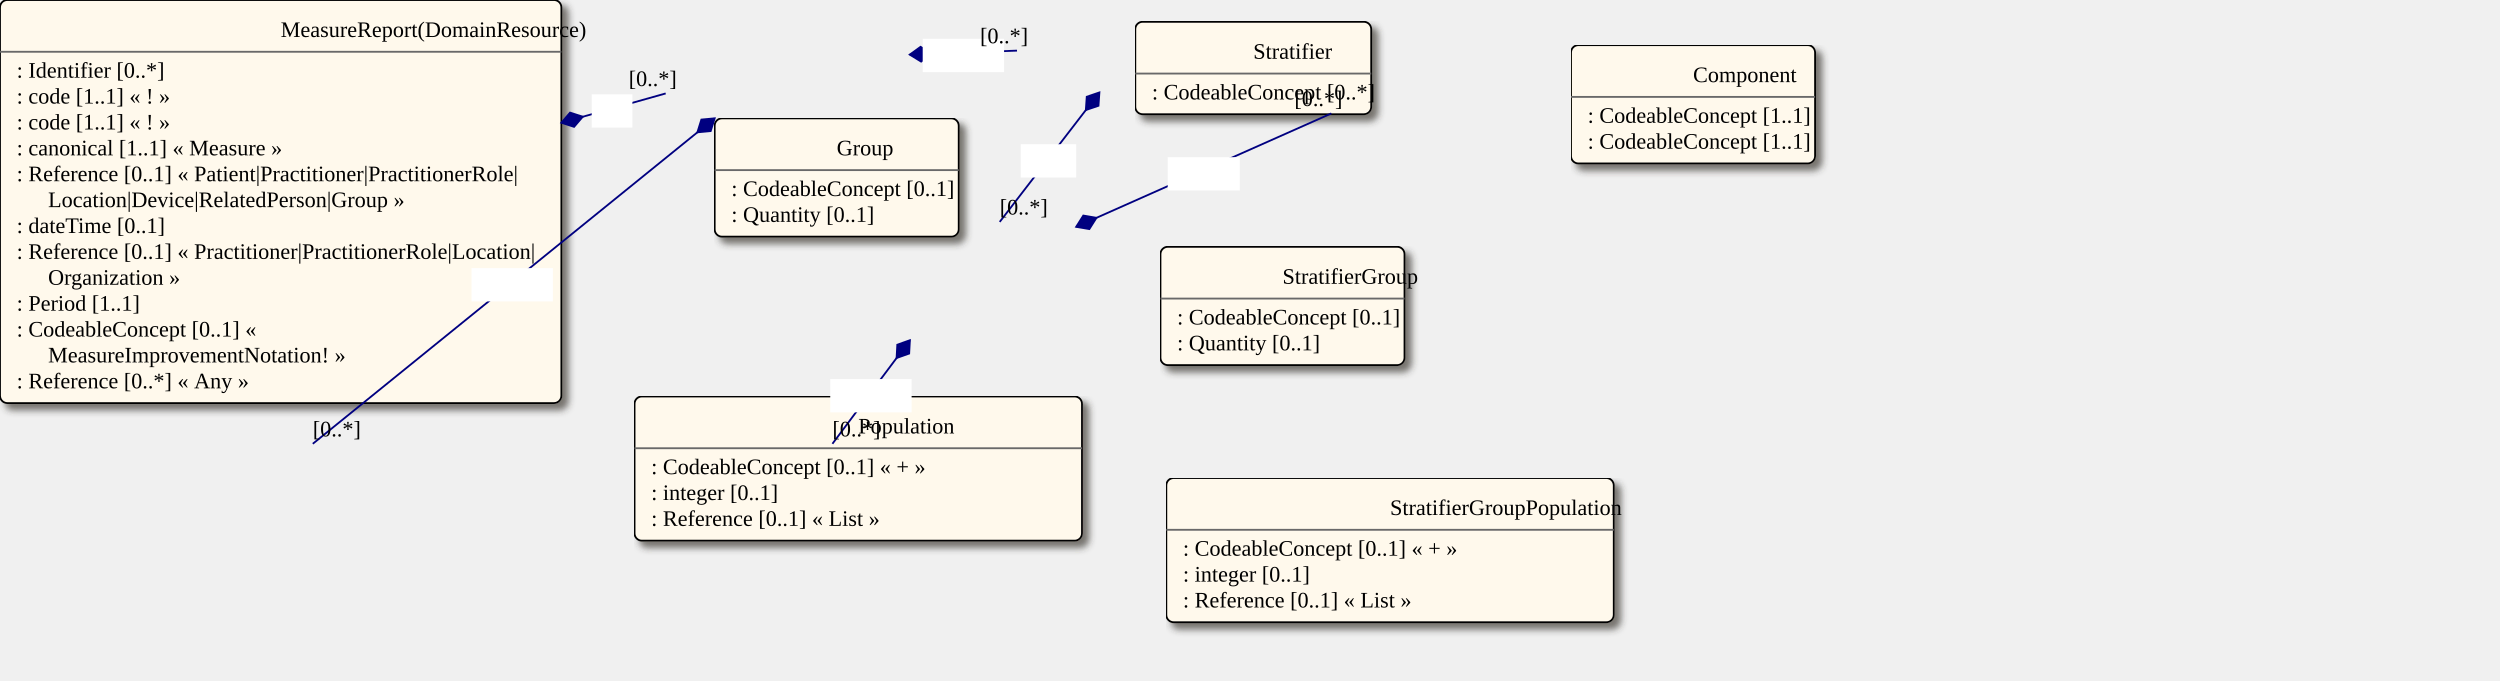
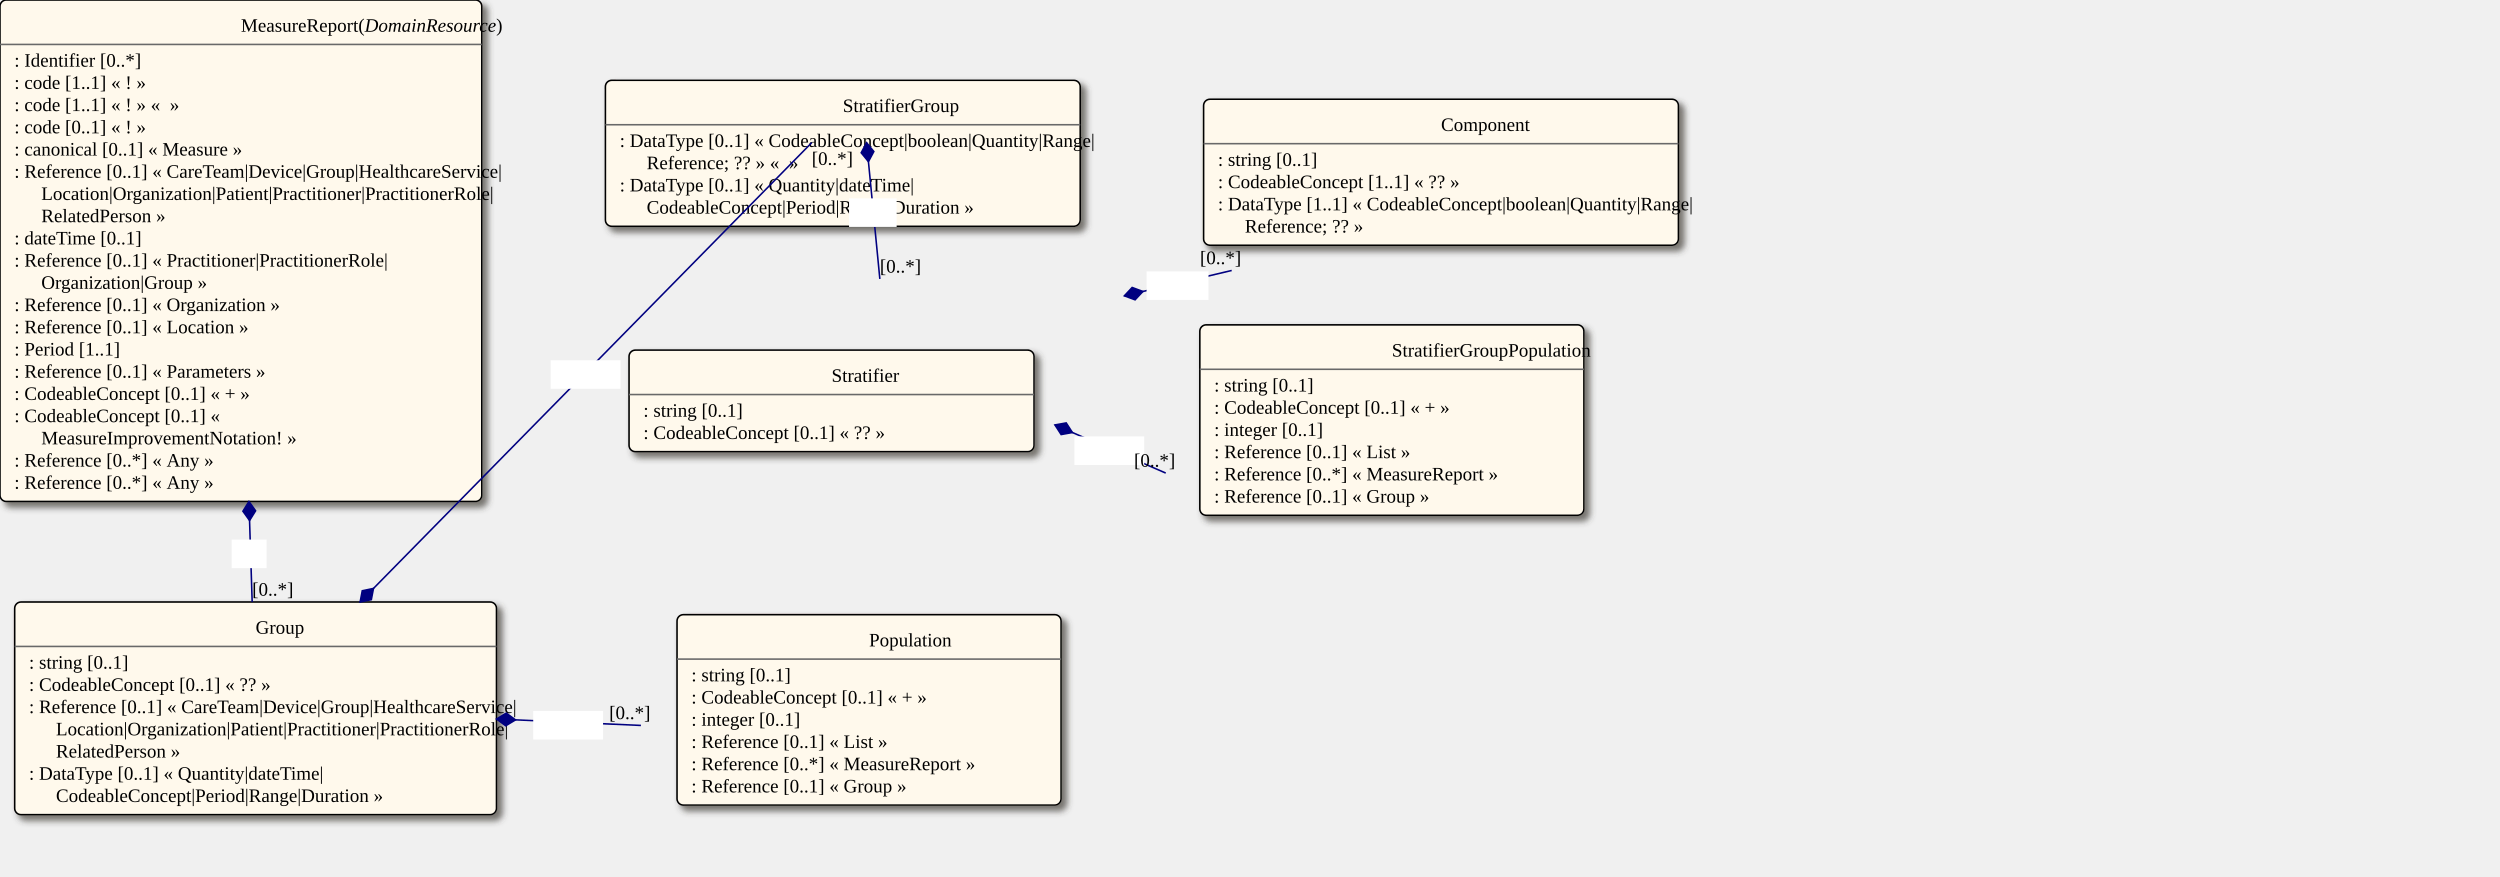
- <svg xmlns="http://www.w3.org/2000/svg" xmlns:xlink="http://www.w3.org/1999/xlink" id="n452" version="1.1" width="1352.0" height="368.0">
-   <defs id="defs11">
-     <filter id="shadow1" x="0" y="0" width="200%" height="200%">
-       <feOffset result="offOut" in="SourceGraphic" dx="3" dy="3" id="feOffset2" />
-       <feColorMatrix result="matrixOut" in="offOut" type="matrix" values="0.2 0 0 0 0 0 0.2 0 0 0 0 0 0.2 0 0 0 0 0 1 0" id="feColorMatrix4" />
-       <feGaussianBlur result="blurOut" in="matrixOut" stdDeviation="2" id="feGaussianBlur6" />
-       <feBlend in="SourceGraphic" in2="blurOut" mode="normal" id="feBlend8" />
+ <svg xmlns="http://www.w3.org/2000/svg" xmlns:xlink="http://www.w3.org/1999/xlink" id="n916" version="1.1" width="1575.321" height="552.488">
+   <defs id="defs128551">
+     <filter id="shadow1" x="-0.022" y="-0.083" width="1.056" height="1.212">
+       <feOffset result="offOut" in="SourceGraphic" dx="3" dy="3" id="feOffset128542" />
+       <feColorMatrix result="matrixOut" in="offOut" type="matrix" values="0.2 0 0 0 0 0 0.2 0 0 0 0 0 0.2 0 0 0 0 0 1 0" id="feColorMatrix128544" />
+       <feGaussianBlur result="blurOut" in="matrixOut" stdDeviation="2" id="feGaussianBlur128546" />
+       <feBlend in="SourceGraphic" in2="blurOut" mode="normal" id="feBlend128548" />
    </filter>
  </defs>
-   <g id="n453">
-     <rect id="MeasureReport" x="0.0" y="0.0" rx="4" ry="4" width="303.6" height="218.0" filter="url(#shadow1)" style="fill:#fff9ec;stroke:black;stroke-width:1" />
-     <line id="n454" x1="0.0" y1="28.0" x2="303.6" y2="28.0" style="stroke:dimgrey;stroke-width:1" />
-     <text id="n455" x="151.8" y="20.0" fill="black" class="diagram-class-title  diagram-class-resource">MeasureReport<tspan class="diagram-class-title-link" id="tspan16"> (<a xlink:href="domainresource.html" class="diagram-class-reference" id="n456">DomainResource</a>
- )</tspan>
+   <g id="n917">
+     <rect id="MeasureReport" x="0.0" y="0.0" rx="4" ry="4" width="303.6" height="316.0" filter="url(#shadow1)" style="fill:#fff9ec;stroke:black;stroke-width:1" />
+     <line id="n918" x1="0.0" y1="28.0" x2="303.6" y2="28.0" style="stroke:dimgrey;stroke-width:1" />
+     <text id="n919" x="151.8" y="20.0" fill="black" class="diagram-class-title  diagram-class-resource">MeasureReport<tspan class="diagram-class-title-link" id="tspan128556"> (<a id="n920" xlink:href="domainresource.html#DomainResource" class="diagram-class-reference" style="font-style: italic">DomainResource</a>)</tspan>
    </text>
-     <text id="n457" x="6.0" y="42.0" fill="black" class="diagram-class-detail">
-       <a xlink:href="measurereport-definitions.html#MeasureReport.identifier" id="n458" />
-  : <a xlink:href="datatypes.html#Identifier" id="n459">Identifier</a>
-  [0..*]</text>
-     <text id="n463" x="6.0" y="56.0" fill="black" class="diagram-class-detail">
-       <a xlink:href="measurereport-definitions.html#MeasureReport.status" id="n464" />
-  : <a xlink:href="datatypes.html#code" id="n465">code</a>
-  [1..1] « <a xlink:href="valueset-measure-report-status.html" id="n466" />
- ! »</text>
-     <text id="n473" x="6.0" y="70.0" fill="black" class="diagram-class-detail">
-       <a xlink:href="measurereport-definitions.html#MeasureReport.type" id="n474" />
-  : <a xlink:href="datatypes.html#code" id="n475">code</a>
-  [1..1] « <a xlink:href="valueset-measure-report-type.html" id="n476" />
- ! »</text>
-     <text id="n483" x="6.0" y="84.0" fill="black" class="diagram-class-detail">
-       <a xlink:href="measurereport-definitions.html#MeasureReport.measure" id="n484" />
-  : <a xlink:href="datatypes.html#canonical" id="n485">canonical</a>
-  [1..1] « <a xlink:href="measure.html#Measure" id="n486">Measure</a>
-  »</text>
-     <text id="n491" x="6.0" y="98.0" fill="black" class="diagram-class-detail">
-       <a xlink:href="measurereport-definitions.html#MeasureReport.subject" id="n492" />
-  : <a xlink:href="references.html#Reference" id="n493">Reference</a>
-  [0..1] « <a xlink:href="patient.html#Patient" id="n494">Patient</a>
- |<a xlink:href="practitioner.html#Practitioner" id="n495">Practitioner</a>
- |<a xlink:href="practitionerrole.html#PractitionerRole" id="n496">PractitionerRole</a>
- |</text>
-     <text id="n497" x="26.0" y="112.0" fill="black" class="diagram-class-detail">
-       <a xlink:href="location.html#Location" id="n498">Location</a>
- |<a xlink:href="device.html#Device" id="n499">Device</a>
- |<a xlink:href="relatedperson.html#RelatedPerson" id="n500">RelatedPerson</a>
- |<a xlink:href="group.html#Group" id="n501">Group</a>
-  »</text>
-     <text id="n513" x="6.0" y="126.0" fill="black" class="diagram-class-detail">
-       <a xlink:href="measurereport-definitions.html#MeasureReport.date" id="n514" />
-  : <a xlink:href="datatypes.html#dateTime" id="n515">dateTime</a>
-  [0..1]</text>
-     <text id="n519" x="6.0" y="140.0" fill="black" class="diagram-class-detail">
-       <a xlink:href="measurereport-definitions.html#MeasureReport.reporter" id="n520" />
-  : <a xlink:href="references.html#Reference" id="n521">Reference</a>
-  [0..1] « <a xlink:href="practitioner.html#Practitioner" id="n522">Practitioner</a>
- |<a xlink:href="practitionerrole.html#PractitionerRole" id="n523">PractitionerRole</a>
- |<a xlink:href="location.html#Location" id="n524">Location</a>
- |</text>
-     <text id="n525" x="26.0" y="154.0" fill="black" class="diagram-class-detail">
-       <a xlink:href="organization.html#Organization" id="n526">Organization</a>
-  »</text>
-     <text id="n535" x="6.0" y="168.0" fill="black" class="diagram-class-detail">
-       <a xlink:href="measurereport-definitions.html#MeasureReport.period" id="n536" />
-  : <a xlink:href="datatypes.html#Period" id="n537">Period</a>
-  [1..1]</text>
-     <text id="n541" x="6.0" y="182.0" fill="black" class="diagram-class-detail">
-       <a xlink:href="measurereport-definitions.html#MeasureReport.improvementNotation" id="n542" />
-  : <a xlink:href="datatypes.html#CodeableConcept" id="n543">CodeableConcept</a>
-  [0..1] « <a xlink:href="valueset-measure-improvement-notation.html" id="n544">
-   </a>
+     <text id="n921" x="6.0" y="42.0" fill="black" class="diagram-class-detail">
+       <a id="n922" xlink:href="measurereport-definitions.html#MeasureReport.identifier" /> : <a id="n923" xlink:href="datatypes.html#Identifier">Identifier</a> [0..*]</text>
+     <text id="n927" x="6.0" y="56.0" fill="black" class="diagram-class-detail">
+       <a id="n928" xlink:href="measurereport-definitions.html#MeasureReport.status" /> : <a id="n929" xlink:href="datatypes.html#code">code</a> [1..1] « <a id="n930" xlink:href="valueset-measure-report-status.html" />! »</text>
+     <text id="n937" x="6.0" y="70.0" fill="black" class="diagram-class-detail">
+       <a id="n938" xlink:href="measurereport-definitions.html#MeasureReport.type" /> : <a id="n939" xlink:href="datatypes.html#code">code</a> [1..1] « <a id="n940" xlink:href="valueset-measure-report-type.html" />! » « <a id="n942" style="padding-left: 3px; padding-right: 3px; border: 1px maroon solid; font-weight: bold; color: #301212; background-color: #fdeeee;" xlink:href="conformance-rules.html#constraints" /> »</text>
+     <text id="n951" x="6.0" y="84.0" fill="black" class="diagram-class-detail">
+       <a id="n952" xlink:href="measurereport-definitions.html#MeasureReport.dataUpdateType" /> : <a id="n953" xlink:href="datatypes.html#code">code</a> [0..1] « <a id="n954" xlink:href="valueset-submit-data-update-type.html" />! »</text>
+     <text id="n961" x="6.0" y="98.0" fill="black" class="diagram-class-detail">
+       <a id="n962" xlink:href="measurereport-definitions.html#MeasureReport.measure" /> : <a id="n963" xlink:href="datatypes.html#canonical">canonical</a> [0..1] « <a id="n964" xlink:href="measure.html#Measure">Measure</a> »</text>
+     <text id="n969" x="6.0" y="112.0" fill="black" class="diagram-class-detail">
+       <a id="n970" xlink:href="measurereport-definitions.html#MeasureReport.subject" /> : <a id="n971" xlink:href="references.html#Reference">Reference</a> [0..1] « <a id="n972" xlink:href="careteam.html#CareTeam">CareTeam</a>|<a id="n973" xlink:href="device.html#Device">Device</a>|<a id="n974" xlink:href="group.html#Group">Group</a>|<a id="n975" xlink:href="healthcareservice.html#HealthcareService">HealthcareService</a>|</text>
+     <text id="n976" x="26.0" y="126.0" fill="black" class="diagram-class-detail">
+       <a id="n977" xlink:href="location.html#Location">Location</a>|<a id="n978" xlink:href="organization.html#Organization">Organization</a>|<a id="n979" xlink:href="patient.html#Patient">Patient</a>|<a id="n980" xlink:href="practitioner.html#Practitioner">Practitioner</a>|<a id="n981" xlink:href="practitionerrole.html#PractitionerRole">PractitionerRole</a>|</text>
+     <text id="n982" x="26.0" y="140.0" fill="black" class="diagram-class-detail">
+       <a id="n983" xlink:href="relatedperson.html#RelatedPerson">RelatedPerson</a> »</text>
+     <text id="n999" x="6.0" y="154.0" fill="black" class="diagram-class-detail">
+       <a id="n1000" xlink:href="measurereport-definitions.html#MeasureReport.date" /> : <a id="n1001" xlink:href="datatypes.html#dateTime">dateTime</a> [0..1]</text>
+     <text id="n1005" x="6.0" y="168.0" fill="black" class="diagram-class-detail">
+       <a id="n1006" xlink:href="measurereport-definitions.html#MeasureReport.reporter" /> : <a id="n1007" xlink:href="references.html#Reference">Reference</a> [0..1] « <a id="n1008" xlink:href="practitioner.html#Practitioner">Practitioner</a>|<a id="n1009" xlink:href="practitionerrole.html#PractitionerRole">PractitionerRole</a>|</text>
+     <text id="n1010" x="26.0" y="182.0" fill="black" class="diagram-class-detail">
+       <a id="n1011" xlink:href="organization.html#Organization">Organization</a>|<a id="n1012" xlink:href="group.html#Group">Group</a> »</text>
+     <text id="n1021" x="6.0" y="196.0" fill="black" class="diagram-class-detail">
+       <a id="n1022" xlink:href="measurereport-definitions.html#MeasureReport.reportingVendor" /> : <a id="n1023" xlink:href="references.html#Reference">Reference</a> [0..1] « <a id="n1024" xlink:href="organization.html#Organization">Organization</a> »</text>
+     <text id="n1029" x="6.0" y="210.0" fill="black" class="diagram-class-detail">
+       <a id="n1030" xlink:href="measurereport-definitions.html#MeasureReport.location" /> : <a id="n1031" xlink:href="references.html#Reference">Reference</a> [0..1] « <a id="n1032" xlink:href="location.html#Location">Location</a> »</text>
+     <text id="n1037" x="6.0" y="224.0" fill="black" class="diagram-class-detail">
+       <a id="n1038" xlink:href="measurereport-definitions.html#MeasureReport.period" /> : <a id="n1039" xlink:href="datatypes.html#Period">Period</a> [1..1]</text>
+     <text id="n1043" x="6.0" y="238.0" fill="black" class="diagram-class-detail">
+       <a id="n1044" xlink:href="measurereport-definitions.html#MeasureReport.inputParameters" /> : <a id="n1045" xlink:href="references.html#Reference">Reference</a> [0..1] « <a id="n1046" xlink:href="parameters.html#Parameters">Parameters</a> »</text>
+     <text id="n1051" x="6.0" y="252.0" fill="black" class="diagram-class-detail">
+       <a id="n1052" xlink:href="measurereport-definitions.html#MeasureReport.scoring" /> : <a id="n1053" xlink:href="datatypes.html#CodeableConcept">CodeableConcept</a> [0..1] « <a id="n1054" xlink:href="valueset-measure-scoring.html" />+ »</text>
+     <text id="n1061" x="6.0" y="266.0" fill="black" class="diagram-class-detail">
+       <a id="n1062" xlink:href="measurereport-definitions.html#MeasureReport.improvementNotation" /> : <a id="n1063" xlink:href="datatypes.html#CodeableConcept">CodeableConcept</a> [0..1] « <a id="n1064" xlink:href="valueset-measure-improvement-notation.html" />
    </text>
-     <text id="n546" x="26.0" y="196.0" fill="black" class="diagram-class-detail">
-       <a xlink:href="valueset-measure-improvement-notation.html" id="n547">MeasureImprovementNotation</a>
- ! »</text>
-     <text id="n555" x="6.0" y="210.0" fill="black" class="diagram-class-detail">
-       <a xlink:href="measurereport-definitions.html#MeasureReport.evaluatedResource" id="n556" />
-  : <a xlink:href="references.html#Reference" id="n557">Reference</a>
-  [0..*] « <a xlink:href="resourcelist.html#Any" id="n558">Any</a>
-  »</text>
+     <text id="n1066" x="26.0" y="280.0" fill="black" class="diagram-class-detail">
+       <a id="n1067" xlink:href="valueset-measure-improvement-notation.html">MeasureImprovementNotation</a>! »</text>
+     <text id="n1075" x="6.0" y="294.0" fill="black" class="diagram-class-detail">
+       <a id="n1076" xlink:href="measurereport-definitions.html#MeasureReport.supplementalData" /> : <a id="n1077" xlink:href="references.html#Reference">Reference</a> [0..*] « <a id="n1078" xlink:href="resourcelist.html#Any">Any</a> »</text>
+     <text id="n1083" x="6.0" y="308.0" fill="black" class="diagram-class-detail">
+       <a id="n1084" xlink:href="measurereport-definitions.html#MeasureReport.evaluatedResource" /> : <a id="n1085" xlink:href="references.html#Reference">Reference</a> [0..*] « <a id="n1086" xlink:href="resourcelist.html#Any">Any</a> »</text>
  </g>
-   <g id="n563" transform="translate(26.48584,64)">
-     <rect id="MeasureReport.group" x="360" y="0" rx="4" ry="4" width="132" height="64" style="fill:#fff9ec;stroke:#000000;stroke-width:1;filter:url(#shadow1)" />
-     <line id="n564" x1="360" y1="28" x2="492" y2="28" style="stroke:#696969;stroke-width:1" />
-     <text id="n565" x="426" y="20" class="diagram-class-title" style="fill:#000000">Group</text>
-     <text id="n566" x="366" y="42" class="diagram-class-detail" style="fill:#000000">
-       <a xlink:href="measurereport-definitions.html#MeasureReport.group.code" id="n567" />
-  : <a xlink:href="datatypes.html#CodeableConcept" id="n568">CodeableConcept</a>
-  [0..1]</text>
-     <text id="n572" x="366" y="56" class="diagram-class-detail" style="fill:#000000">
-       <a xlink:href="measurereport-definitions.html#MeasureReport.group.measureScore" id="n573" />
-  : <a xlink:href="datatypes.html#Quantity" id="n574">Quantity</a>
-  [0..1]</text>
+   <g id="n1091">
+     <rect id="MeasureReport.group" x="9.249" y="379.341" rx="4" ry="4" width="303.6" height="134.0" filter="url(#shadow1)" style="fill:#fff9ec;stroke:black;stroke-width:1" />
+     <line id="n1092" x1="9.249" y1="407.341" x2="312.849" y2="407.341" style="stroke:dimgrey;stroke-width:1" />
+     <text id="n1093" x="161.049" y="399.341" fill="black" class="diagram-class-title">Group</text>
+     <text id="n1094" x="15.249" y="421.341" fill="black" class="diagram-class-detail">
+       <a id="n1095" xlink:href="measurereport-definitions.html#MeasureReport.group.linkId" /> : <a id="n1096" xlink:href="datatypes.html#string">string</a> [0..1]</text>
+     <text id="n1100" x="15.249" y="435.341" fill="black" class="diagram-class-detail">
+       <a id="n1101" xlink:href="measurereport-definitions.html#MeasureReport.group.code" /> : <a id="n1102" xlink:href="datatypes.html#CodeableConcept">CodeableConcept</a> [0..1] « <a id="n1103" xlink:href="valueset-measure-group-example.html" />?? »</text>
+     <text id="n1110" x="15.249" y="449.341" fill="black" class="diagram-class-detail">
+       <a id="n1111" xlink:href="measurereport-definitions.html#MeasureReport.group.subject" /> : <a id="n1112" xlink:href="references.html#Reference">Reference</a> [0..1] « <a id="n1113" xlink:href="careteam.html#CareTeam">CareTeam</a>|<a id="n1114" xlink:href="device.html#Device">Device</a>|<a id="n1115" xlink:href="group.html#Group">Group</a>|<a id="n1116" xlink:href="healthcareservice.html#HealthcareService">HealthcareService</a>|</text>
+     <text id="n1117" x="35.249" y="463.341" fill="black" class="diagram-class-detail">
+       <a id="n1118" xlink:href="location.html#Location">Location</a>|<a id="n1119" xlink:href="organization.html#Organization">Organization</a>|<a id="n1120" xlink:href="patient.html#Patient">Patient</a>|<a id="n1121" xlink:href="practitioner.html#Practitioner">Practitioner</a>|<a id="n1122" xlink:href="practitionerrole.html#PractitionerRole">PractitionerRole</a>|</text>
+     <text id="n1123" x="35.249" y="477.341" fill="black" class="diagram-class-detail">
+       <a id="n1124" xlink:href="relatedperson.html#RelatedPerson">RelatedPerson</a> »</text>
+     <text id="n1140" x="15.249" y="491.341" fill="black" class="diagram-class-detail">
+       <a id="n1141" xlink:href="measurereport-definitions.html#MeasureReport.group.measureScore_x_" /> : <a id="n1142" xlink:href="types.html#DataType">DataType</a> [0..1] « <a id="n1143" xlink:href="datatypes.html#Quantity">Quantity</a>|<a id="n1144" xlink:href="datatypes.html#dateTime">dateTime</a>|</text>
+     <text id="n1145" x="35.249" y="505.341" fill="black" class="diagram-class-detail">
+       <a id="n1146" xlink:href="datatypes.html#CodeableConcept">CodeableConcept</a>|<a id="n1147" xlink:href="datatypes.html#Period">Period</a>|<a id="n1148" xlink:href="datatypes.html#Range">Range</a>|<a id="n1149" xlink:href="datatypes.html#Duration">Duration</a> »</text>
  </g>
-   <g id="n578" transform="translate(343.1532,-25.59486)">
-     <rect id="MeasureReport.group.population" x="0" y="240" rx="4" ry="4" width="242" height="78" style="fill:#fff9ec;stroke:#000000;stroke-width:1;filter:url(#shadow1)" />
-     <line id="n579" x1="0" y1="268" x2="242" y2="268" style="stroke:#696969;stroke-width:1" />
-     <text id="n580" x="121" y="260" class="diagram-class-title" style="fill:#000000">Population</text>
-     <text id="n581" x="6" y="282" class="diagram-class-detail" style="fill:#000000">
-       <a xlink:href="measurereport-definitions.html#MeasureReport.group.population.code" id="n582" />
-  : <a xlink:href="datatypes.html#CodeableConcept" id="n583">CodeableConcept</a>
-  [0..1] « <a xlink:href="valueset-measure-population.html" id="n584" />
- + »</text>
-     <text id="n591" x="6" y="296" class="diagram-class-detail" style="fill:#000000">
-       <a xlink:href="measurereport-definitions.html#MeasureReport.group.population.count" id="n592" />
-  : <a xlink:href="datatypes.html#integer" id="n593">integer</a>
-  [0..1]</text>
-     <text id="n597" x="6" y="310" class="diagram-class-detail" style="fill:#000000">
-       <a xlink:href="measurereport-definitions.html#MeasureReport.group.population.subjectResults" id="n598" />
-  : <a xlink:href="references.html#Reference" id="n599">Reference</a>
-  [0..1] « <a xlink:href="list.html#List" id="n600">List</a>
-  »</text>
+   <g id="n1160" transform="translate(22.75744,-15.17163)">
+     <rect id="MeasureReport.group.population" x="403.86" y="402.488" rx="4" ry="4" width="242" height="120" filter="url(#shadow1)" style="fill:#fff9ec;stroke:#000000;stroke-width:1" />
+     <line id="n1161" x1="403.86" y1="430.488" x2="645.86" y2="430.488" style="stroke:#696969;stroke-width:1" />
+     <text id="n1162" x="524.86" y="422.488" fill="#000000" class="diagram-class-title">Population</text>
+     <text id="n1163" x="409.86" y="444.488" fill="#000000" class="diagram-class-detail">
+       <a id="n1164" xlink:href="measurereport-definitions.html#MeasureReport.group.population.linkId" /> : <a id="n1165" xlink:href="datatypes.html#string">string</a> [0..1]</text>
+     <text id="n1169" x="409.86" y="458.488" fill="#000000" class="diagram-class-detail">
+       <a id="n1170" xlink:href="measurereport-definitions.html#MeasureReport.group.population.code" /> : <a id="n1171" xlink:href="datatypes.html#CodeableConcept">CodeableConcept</a> [0..1] « <a id="n1172" xlink:href="valueset-measure-population.html" />+ »</text>
+     <text id="n1179" x="409.86" y="472.488" fill="#000000" class="diagram-class-detail">
+       <a id="n1180" xlink:href="measurereport-definitions.html#MeasureReport.group.population.count" /> : <a id="n1181" xlink:href="datatypes.html#integer">integer</a> [0..1]</text>
+     <text id="n1185" x="409.86" y="486.488" fill="#000000" class="diagram-class-detail">
+       <a id="n1186" xlink:href="measurereport-definitions.html#MeasureReport.group.population.subjectResults" /> : <a id="n1187" xlink:href="references.html#Reference">Reference</a> [0..1] « <a id="n1188" xlink:href="list.html#List">List</a> »</text>
+     <text id="n1193" x="409.86" y="500.488" fill="#000000" class="diagram-class-detail">
+       <a id="n1194" xlink:href="measurereport-definitions.html#MeasureReport.group.population.subjectReport" /> : <a id="n1195" xlink:href="references.html#Reference">Reference</a> [0..*] « <a id="n1196" xlink:href="measurereport.html#MeasureReport">MeasureReport</a> »</text>
+     <text id="n1201" x="409.86" y="514.489" fill="#000000" class="diagram-class-detail">
+       <a id="n1202" xlink:href="measurereport-definitions.html#MeasureReport.group.population.subjects" /> : <a id="n1203" xlink:href="references.html#Reference">Reference</a> [0..1] « <a id="n1204" xlink:href="group.html#Group">Group</a> »</text>
  </g>
-   <g id="n605" transform="translate(63.95831,11.78179)">
-     <rect id="MeasureReport.group.stratifier" x="550" y="0" rx="4" ry="4" width="127.6" height="50" style="fill:#fff9ec;stroke:#000000;stroke-width:1;filter:url(#shadow1)" />
-     <line id="n606" x1="550" y1="28" x2="677.6" y2="28" style="stroke:#696969;stroke-width:1" />
-     <text id="n607" x="613.8" y="20" class="diagram-class-title" style="fill:#000000">Stratifier</text>
-     <text id="n608" x="556" y="42" class="diagram-class-detail" style="fill:#000000">
-       <a xlink:href="measurereport-definitions.html#MeasureReport.group.stratifier.code" id="n609" />
-  : <a xlink:href="datatypes.html#CodeableConcept" id="n610">CodeableConcept</a>
-  [0..*]</text>
+   <g id="n1209" transform="translate(-18.96454,194.7026)">
+     <rect id="MeasureReport.group.stratifier" x="415.348" y="25.907" rx="4" ry="4" width="255.2" height="64" filter="url(#shadow1)" style="fill:#fff9ec;stroke:#000000;stroke-width:1" />
+     <line id="n1210" x1="415.348" y1="53.907" x2="670.548" y2="53.907" style="stroke:#696969;stroke-width:1" />
+     <text id="n1211" x="542.948" y="45.907" fill="#000000" class="diagram-class-title">Stratifier</text>
+     <text id="n1212" x="421.348" y="67.907" fill="#000000" class="diagram-class-detail">
+       <a id="n1213" xlink:href="measurereport-definitions.html#MeasureReport.group.stratifier.linkId" /> : <a id="n1214" xlink:href="datatypes.html#string">string</a> [0..1]</text>
+     <text id="n1218" x="421.348" y="81.907" fill="#000000" class="diagram-class-detail">
+       <a id="n1219" xlink:href="measurereport-definitions.html#MeasureReport.group.stratifier.code" /> : <a id="n1220" xlink:href="datatypes.html#CodeableConcept">CodeableConcept</a> [0..1] « <a id="n1221" xlink:href="valueset-measure-stratifier-example.html" />?? »</text>
  </g>
-   <g id="n614" transform="translate(177.5685,13.46491)">
-     <rect id="MeasureReport.group.stratifier.stratum" x="450" y="120" rx="4" ry="4" width="132" height="64" style="fill:#fff9ec;stroke:#000000;stroke-width:1;filter:url(#shadow1)" />
-     <line id="n615" x1="450" y1="148" x2="582" y2="148" style="stroke:#696969;stroke-width:1" />
-     <text id="n616" x="516" y="140" class="diagram-class-title" style="fill:#000000">StratifierGroup</text>
-     <text id="n617" x="456" y="162" class="diagram-class-detail" style="fill:#000000">
-       <a xlink:href="measurereport-definitions.html#MeasureReport.group.stratifier.stratum.value" id="n618" />
-  : <a xlink:href="datatypes.html#CodeableConcept" id="n619">CodeableConcept</a>
-  [0..1]</text>
-     <text id="n623" x="456" y="176" class="diagram-class-detail" style="fill:#000000">
-       <a xlink:href="measurereport-definitions.html#MeasureReport.group.stratifier.stratum.measureScore" id="n624" />
-  : <a xlink:href="datatypes.html#Quantity" id="n625">Quantity</a>
-  [0..1]</text>
+   <g id="n1228" transform="translate(-27.81465,-125.1659)">
+     <rect id="MeasureReport.group.stratifier.stratum" x="409.288" y="175.765" rx="4" ry="4" width="299.2" height="92" filter="url(#shadow1)" style="fill:#fff9ec;stroke:#000000;stroke-width:1" />
+     <line id="n1229" x1="409.288" y1="203.765" x2="708.488" y2="203.765" style="stroke:#696969;stroke-width:1" />
+     <text id="n1230" x="558.888" y="195.765" fill="#000000" class="diagram-class-title">StratifierGroup</text>
+     <text id="n1231" x="415.288" y="217.765" fill="#000000" class="diagram-class-detail">
+       <a id="n1232" xlink:href="measurereport-definitions.html#MeasureReport.group.stratifier.stratum.value_x_" /> : <a id="n1233" xlink:href="types.html#DataType">DataType</a> [0..1] « <a id="n1234" xlink:href="datatypes.html#CodeableConcept">CodeableConcept</a>|<a id="n1235" xlink:href="datatypes.html#boolean">boolean</a>|<a id="n1236" xlink:href="datatypes.html#Quantity">Quantity</a>|<a id="n1237" xlink:href="datatypes.html#Range">Range</a>|</text>
+     <text id="n1238" x="435.288" y="231.765" fill="#000000" class="diagram-class-detail">
+       <a id="n1239" xlink:href="references.html#Reference">Reference</a>; <a id="n1240" xlink:href="valueset-measurereport-stratifier-value-example.html" />?? » « <a id="n1242" style="color:#301212;font-weight:bold" xlink:href="conformance-rules.html#constraints" /> »</text>
+     <text id="n1257" x="415.288" y="245.765" fill="#000000" class="diagram-class-detail">
+       <a id="n1258" xlink:href="measurereport-definitions.html#MeasureReport.group.stratifier.stratum.measureScore_x_" /> : <a id="n1259" xlink:href="types.html#DataType">DataType</a> [0..1] « <a id="n1260" xlink:href="datatypes.html#Quantity">Quantity</a>|<a id="n1261" xlink:href="datatypes.html#dateTime">dateTime</a>|</text>
+     <text id="n1262" x="435.288" y="259.765" fill="#000000" class="diagram-class-detail">
+       <a id="n1263" xlink:href="datatypes.html#CodeableConcept">CodeableConcept</a>|<a id="n1264" xlink:href="datatypes.html#Period">Period</a>|<a id="n1265" xlink:href="datatypes.html#Range">Range</a>|<a id="n1266" xlink:href="datatypes.html#Duration">Duration</a> »</text>
  </g>
-   <g id="n629" transform="translate(129.5997,24.40514)">
-     <rect id="MeasureReport.group.stratifier.stratum.component" x="720" y="0" rx="4" ry="4" width="132" height="64" style="fill:#fff9ec;stroke:#000000;stroke-width:1;filter:url(#shadow1)" />
-     <line id="n630" x1="720" y1="28" x2="852" y2="28" style="stroke:#696969;stroke-width:1" />
-     <text id="n631" x="786" y="20" class="diagram-class-title" style="fill:#000000">Component</text>
-     <text id="n632" x="726" y="42" class="diagram-class-detail" style="fill:#000000">
-       <a xlink:href="measurereport-definitions.html#MeasureReport.group.stratifier.stratum.component.code" id="n633" />
-  : <a xlink:href="datatypes.html#CodeableConcept" id="n634">CodeableConcept</a>
-  [1..1]</text>
-     <text id="n638" x="726" y="56" class="diagram-class-detail" style="fill:#000000">
-       <a xlink:href="measurereport-definitions.html#MeasureReport.group.stratifier.stratum.component.value" id="n639" />
-  : <a xlink:href="datatypes.html#CodeableConcept" id="n640">CodeableConcept</a>
-  [1..1]</text>
+   <g id="n1277" transform="translate(-17.70023,-26.55035)">
+     <rect id="MeasureReport.group.stratifier.stratum.component" x="776.121" y="89.082" rx="4" ry="4" width="299.2" height="92" filter="url(#shadow1)" style="fill:#fff9ec;stroke:#000000;stroke-width:1" />
+     <line id="n1278" x1="776.121" y1="117.082" x2="1075.321" y2="117.082" style="stroke:#696969;stroke-width:1" />
+     <text id="n1279" x="925.721" y="109.082" fill="#000000" class="diagram-class-title">Component</text>
+     <text id="n1280" x="782.121" y="131.082" fill="#000000" class="diagram-class-detail">
+       <a id="n1281" xlink:href="measurereport-definitions.html#MeasureReport.group.stratifier.stratum.component.linkId" /> : <a id="n1282" xlink:href="datatypes.html#string">string</a> [0..1]</text>
+     <text id="n1286" x="782.121" y="145.082" fill="#000000" class="diagram-class-detail">
+       <a id="n1287" xlink:href="measurereport-definitions.html#MeasureReport.group.stratifier.stratum.component.code" /> : <a id="n1288" xlink:href="datatypes.html#CodeableConcept">CodeableConcept</a> [1..1] « <a id="n1289" xlink:href="valueset-measure-stratifier-example.html" />?? »</text>
+     <text id="n1296" x="782.121" y="159.082" fill="#000000" class="diagram-class-detail">
+       <a id="n1297" xlink:href="measurereport-definitions.html#MeasureReport.group.stratifier.stratum.component.value_x_" /> : <a id="n1298" xlink:href="types.html#DataType">DataType</a> [1..1] « <a id="n1299" xlink:href="datatypes.html#CodeableConcept">CodeableConcept</a>|<a id="n1300" xlink:href="datatypes.html#boolean">boolean</a>|<a id="n1301" xlink:href="datatypes.html#Quantity">Quantity</a>|<a id="n1302" xlink:href="datatypes.html#Range">Range</a>|</text>
+     <text id="n1303" x="802.121" y="173.082" fill="#000000" class="diagram-class-detail">
+       <a id="n1304" xlink:href="references.html#Reference">Reference</a>; <a id="n1305" xlink:href="valueset-measurereport-stratifier-value-example.html" />?? »</text>
  </g>
-   <g id="n644" transform="translate(330.7318,18.51425)">
-     <rect id="MeasureReport.group.stratifier.stratum.population" x="300" y="240" rx="4" ry="4" width="242" height="78" style="fill:#fff9ec;stroke:#000000;stroke-width:1;filter:url(#shadow1)" />
-     <line id="n645" x1="300" y1="268" x2="542" y2="268" style="stroke:#696969;stroke-width:1" />
-     <text id="n646" x="421" y="260" class="diagram-class-title" style="fill:#000000">StratifierGroupPopulation</text>
-     <text id="n647" x="306" y="282" class="diagram-class-detail" style="fill:#000000">
-       <a xlink:href="measurereport-definitions.html#MeasureReport.group.stratifier.stratum.population.code" id="n648" />
-  : <a xlink:href="datatypes.html#CodeableConcept" id="n649">CodeableConcept</a>
-  [0..1] « <a xlink:href="valueset-measure-population.html" id="n650" />
- + »</text>
-     <text id="n657" x="306" y="296" class="diagram-class-detail" style="fill:#000000">
-       <a xlink:href="measurereport-definitions.html#MeasureReport.group.stratifier.stratum.population.count" id="n658" />
-  : <a xlink:href="datatypes.html#integer" id="n659">integer</a>
-  [0..1]</text>
-     <text id="n663" x="306" y="310" class="diagram-class-detail" style="fill:#000000">
-       <a xlink:href="measurereport-definitions.html#MeasureReport.group.stratifier.stratum.population.subjectResults" id="n664" />
-  : <a xlink:href="references.html#Reference" id="n665">Reference</a>
-  [0..1] « <a xlink:href="list.html#List" id="n666">List</a>
-  »</text>
+   <g id="n1318" transform="translate(21.49314,-85.97256)">
+     <rect id="MeasureReport.group.stratifier.stratum.population" x="734.557" y="290.674" rx="4" ry="4" width="242" height="120" filter="url(#shadow1)" style="fill:#fff9ec;stroke:#000000;stroke-width:1" />
+     <line id="n1319" x1="734.557" y1="318.674" x2="976.557" y2="318.674" style="stroke:#696969;stroke-width:1" />
+     <text id="n1320" x="855.557" y="310.674" fill="#000000" class="diagram-class-title">StratifierGroupPopulation</text>
+     <text id="n1321" x="740.557" y="332.674" fill="#000000" class="diagram-class-detail">
+       <a id="n1322" xlink:href="measurereport-definitions.html#MeasureReport.group.stratifier.stratum.population.linkId" /> : <a id="n1323" xlink:href="datatypes.html#string">string</a> [0..1]</text>
+     <text id="n1327" x="740.557" y="346.674" fill="#000000" class="diagram-class-detail">
+       <a id="n1328" xlink:href="measurereport-definitions.html#MeasureReport.group.stratifier.stratum.population.code" /> : <a id="n1329" xlink:href="datatypes.html#CodeableConcept">CodeableConcept</a> [0..1] « <a id="n1330" xlink:href="valueset-measure-population.html" />+ »</text>
+     <text id="n1337" x="740.557" y="360.674" fill="#000000" class="diagram-class-detail">
+       <a id="n1338" xlink:href="measurereport-definitions.html#MeasureReport.group.stratifier.stratum.population.count" /> : <a id="n1339" xlink:href="datatypes.html#integer">integer</a> [0..1]</text>
+     <text id="n1343" x="740.557" y="374.674" fill="#000000" class="diagram-class-detail">
+       <a id="n1344" xlink:href="measurereport-definitions.html#MeasureReport.group.stratifier.stratum.population.subjectResults" /> : <a id="n1345" xlink:href="references.html#Reference">Reference</a> [0..1] « <a id="n1346" xlink:href="list.html#List">List</a> »</text>
+     <text id="n1351" x="740.557" y="388.674" fill="#000000" class="diagram-class-detail">
+       <a id="n1352" xlink:href="measurereport-definitions.html#MeasureReport.group.stratifier.stratum.population.subjectReport" /> : <a id="n1353" xlink:href="references.html#Reference">Reference</a> [0..*] « <a id="n1354" xlink:href="measurereport.html#MeasureReport">MeasureReport</a> »</text>
+     <text id="n1359" x="740.557" y="402.674" fill="#000000" class="diagram-class-detail">
+       <a id="n1360" xlink:href="measurereport-definitions.html#MeasureReport.group.stratifier.stratum.population.subjects" /> : <a id="n1361" xlink:href="references.html#Reference">Reference</a> [0..1] « <a id="n1362" xlink:href="group.html#Group">Group</a> »</text>
  </g>
-   <line id="n671" x1="386.486" y1="64.0" x2="169.158" y2="240.0" style="stroke:navy;stroke-width:1" />
-   <polygon id="n672" points="386.486,64.0 392.486,68.0 398.486,64.0 392.486,60.0 386.486,64.0" style="fill:navy;stroke:navy;stroke-width:1" transform="rotate(140.9982 386.4858 64.0)" />
-   <rect id="n673" x="255.0" y="145.0" width="44.0" height="18.0" style="fill:white;stroke:black;stroke-width:0" />
-   <text id="n674" x="277.0" y="155.0" fill="black" class="diagram-class-linkage">
-     <a xlink:href="measurereport-definitions.html#MeasureReport.group.population" id="n675" />
+   <line id="n1367" x1="312.849" y1="453.078" x2="403.86" y2="457.118" style="stroke:navy;stroke-width:1" />
+   <polygon id="n1368" points="312.849,453.078 318.849,457.078 324.849,453.078 318.849,449.078 312.849,453.078" style="fill:navy;stroke:navy;stroke-width:1" transform="rotate(2.541406 312.8486 453.0784)" />
+   <rect id="n1369" x="336.0" y="448.0" width="44.0" height="18.0" style="fill:white;stroke:black;stroke-width:0" />
+   <text id="n1370" x="358.0" y="458.0" fill="black" class="diagram-class-linkage">
+     <a id="n1371" xlink:href="measurereport-definitions.html#MeasureReport.group.population" />
  </text>
-   <text id="n676" x="169.158" y="236.0" fill="black" class="diagram-class-linkage">[0..*]</text>
-   <line id="n677" x1="582.0" y1="122.667" x2="720.0" y2="61.333" style="stroke:navy;stroke-width:1" />
-   <polygon id="n678" points="582.0,122.667 588.0,126.667 594.0,122.667 588.0,118.667 582.0,122.667" style="fill:navy;stroke:navy;stroke-width:1" transform="rotate(-23.96249 582.0 122.6667)" />
-   <rect id="n679" x="631.5" y="85.0" width="39.0" height="18.0" style="fill:white;stroke:black;stroke-width:0" />
-   <text id="n680" x="651.0" y="95.0" fill="black" class="diagram-class-linkage">
-     <a xlink:href="measurereport-definitions.html#MeasureReport.group.stratifier.stratum.component" id="n681" />
+   <text id="n1372" x="383.86" y="453.118" fill="black" class="diagram-class-linkage">[0..*]</text>
+   <line id="n1373" x1="708.488" y1="186.414" x2="776.121" y2="170.433" style="stroke:navy;stroke-width:1" />
+   <polygon id="n1374" points="708.488,186.414 714.488,190.414 720.488,186.414 714.488,182.414 708.488,186.414" style="fill:navy;stroke:navy;stroke-width:1" transform="rotate(-13.29517 708.4877 186.4144)" />
+   <rect id="n1375" x="722.5" y="171.0" width="39.0" height="18.0" style="fill:white;stroke:black;stroke-width:0" />
+   <text id="n1376" x="742.0" y="181.0" fill="black" class="diagram-class-linkage">
+     <a id="n1377" xlink:href="measurereport-definitions.html#MeasureReport.group.stratifier.stratum.component" />
  </text>
-   <text id="n682" x="700.0" y="57.333" fill="black" class="diagram-class-linkage">[0..*]</text>
-   <line id="n683" x1="492.063" y1="184.0" x2="450.173" y2="240.0" style="stroke:navy;stroke-width:1" />
-   <polygon id="n684" points="492.063,184.0 498.063,188.0 504.063,184.0 498.063,180.0 492.063,184.0" style="fill:navy;stroke:navy;stroke-width:1" transform="rotate(126.7976 492.063 184.0)" />
-   <rect id="n685" x="449.0" y="205.0" width="44.0" height="18.0" style="fill:white;stroke:black;stroke-width:0" />
-   <text id="n686" x="471.0" y="215.0" fill="black" class="diagram-class-linkage">
-     <a xlink:href="measurereport-definitions.html#MeasureReport.group.stratifier.stratum.population" id="n687" />
+   <text id="n1378" x="756.121" y="166.433" fill="black" class="diagram-class-linkage">[0..*]</text>
+   <line id="n1379" x1="664.751" y1="267.765" x2="734.557" y2="298.097" style="stroke:navy;stroke-width:1" />
+   <polygon id="n1380" points="664.751,267.765 670.751,271.765 676.751,267.765 670.751,263.765 664.751,267.765" style="fill:navy;stroke:navy;stroke-width:1" transform="rotate(23.486 664.7512 267.7651)" />
+   <rect id="n1381" x="677.0" y="275.0" width="44.0" height="18.0" style="fill:white;stroke:black;stroke-width:0" />
+   <text id="n1382" x="699.0" y="285.0" fill="black" class="diagram-class-linkage">
+     <a id="n1383" xlink:href="measurereport-definitions.html#MeasureReport.group.stratifier.stratum.population" />
  </text>
-   <text id="n688" x="450.173" y="236.0" fill="black" class="diagram-class-linkage">[0..*]</text>
-   <line id="n689" x1="594.548" y1="50.0" x2="540.643" y2="120.0" style="stroke:navy;stroke-width:1" />
-   <polygon id="n690" points="594.548,50.0 600.548,54.0 606.548,50.0 600.548,46.0 594.548,50.0" style="fill:navy;stroke:navy;stroke-width:1" transform="rotate(127.5991 594.548 50.0)" />
-   <rect id="n691" x="552.0" y="78.0" width="30.0" height="18.0" style="fill:white;stroke:black;stroke-width:0" />
-   <text id="n692" x="567.0" y="88.0" fill="black" class="diagram-class-linkage">
-     <a xlink:href="measurereport-definitions.html#MeasureReport.group.stratifier.stratum" id="n693" />
+   <text id="n1384" x="714.557" y="294.097" fill="black" class="diagram-class-linkage">[0..*]</text>
+   <line id="n1385" x1="546.061" y1="89.907" x2="554.413" y2="175.765" style="stroke:navy;stroke-width:1" />
+   <polygon id="n1386" points="546.061,89.907 552.061,93.907 558.061,89.907 552.061,85.907 546.061,89.907" style="fill:navy;stroke:navy;stroke-width:1" transform="rotate(84.444 546.061 89.90663)" />
+   <rect id="n1387" x="535.0" y="125.0" width="30.0" height="18.0" style="fill:white;stroke:black;stroke-width:0" />
+   <text id="n1388" x="550.0" y="135.0" fill="black" class="diagram-class-linkage">
+     <a id="n1389" xlink:href="measurereport-definitions.html#MeasureReport.group.stratifier.stratum" />
  </text>
-   <text id="n694" x="540.643" y="116.0" fill="black" class="diagram-class-linkage">[0..*]</text>
-   <line id="n695" x1="492.0" y1="29.54" x2="550.0" y2="27.378" style="stroke:navy;stroke-width:1" />
-   <polygon id="n696" points="492.0,29.54 498.0,33.54 504.0,29.54 498.0,25.54 492.0,29.54" style="fill:navy;stroke:navy;stroke-width:1" transform="rotate(-2.134637 492.0 29.53994)" />
-   <rect id="n697" x="499.0" y="21.0" width="44.0" height="18.0" style="fill:white;stroke:black;stroke-width:0" />
-   <text id="n698" x="521.0" y="31.0" fill="black" class="diagram-class-linkage">
-     <a xlink:href="measurereport-definitions.html#MeasureReport.group.stratifier" id="n699" />
+   <text id="n1390" x="554.413" y="171.765" fill="black" class="diagram-class-linkage">[0..*]</text>
+   <line id="n1391" x1="226.921" y1="379.341" x2="511.487" y2="89.907" style="stroke:navy;stroke-width:1" />
+   <polygon id="n1392" points="226.921,379.341 232.921,383.341 238.921,379.341 232.921,375.341 226.921,379.341" style="fill:navy;stroke:navy;stroke-width:1" transform="rotate(-45.48601 226.9215 379.3407)" />
+   <rect id="n1393" x="347.0" y="227.0" width="44.0" height="18.0" style="fill:white;stroke:black;stroke-width:0" />
+   <text id="n1394" x="369.0" y="237.0" fill="black" class="diagram-class-linkage">
+     <a id="n1395" xlink:href="measurereport-definitions.html#MeasureReport.group.stratifier" />
  </text>
-   <text id="n700" x="530.0" y="23.378" fill="black" class="diagram-class-linkage">[0..*]</text>
-   <line id="n701" x1="303.6" y1="66.372" x2="360.0" y2="50.534" style="stroke:navy;stroke-width:1" />
-   <polygon id="n702" points="303.6,66.372 309.6,70.372 315.6,66.372 309.6,62.372 303.6,66.372" style="fill:navy;stroke:navy;stroke-width:1" transform="rotate(-15.68564 303.6 66.37199)" />
-   <rect id="n703" x="320.0" y="51.0" width="22.0" height="18.0" style="fill:white;stroke:black;stroke-width:0" />
-   <text id="n704" x="331.0" y="61.0" fill="black" class="diagram-class-linkage">
-     <a xlink:href="measurereport-definitions.html#MeasureReport.group" id="n705" />
+   <text id="n1396" x="511.487" y="103.907" fill="black" class="diagram-class-linkage">[0..*]</text>
+   <line id="n1397" x1="156.868" y1="316.0" x2="158.9" y2="379.341" style="stroke:navy;stroke-width:1" />
+   <polygon id="n1398" points="156.868,316.0 162.868,320.0 168.868,316.0 162.868,312.0 156.868,316.0" style="fill:navy;stroke:navy;stroke-width:1" transform="rotate(88.16286 156.8679 316.0)" />
+   <rect id="n1399" x="146.0" y="340.0" width="22.0" height="18.0" style="fill:white;stroke:black;stroke-width:0" />
+   <text id="n1400" x="157.0" y="350.0" fill="black" class="diagram-class-linkage">
+     <a id="n1401" xlink:href="measurereport-definitions.html#MeasureReport.group" />
  </text>
-   <text id="n706" x="340.0" y="46.534" fill="black" class="diagram-class-linkage">[0..*]</text>
+   <text id="n1402" x="158.9" y="375.341" fill="black" class="diagram-class-linkage">[0..*]</text>
</svg>
